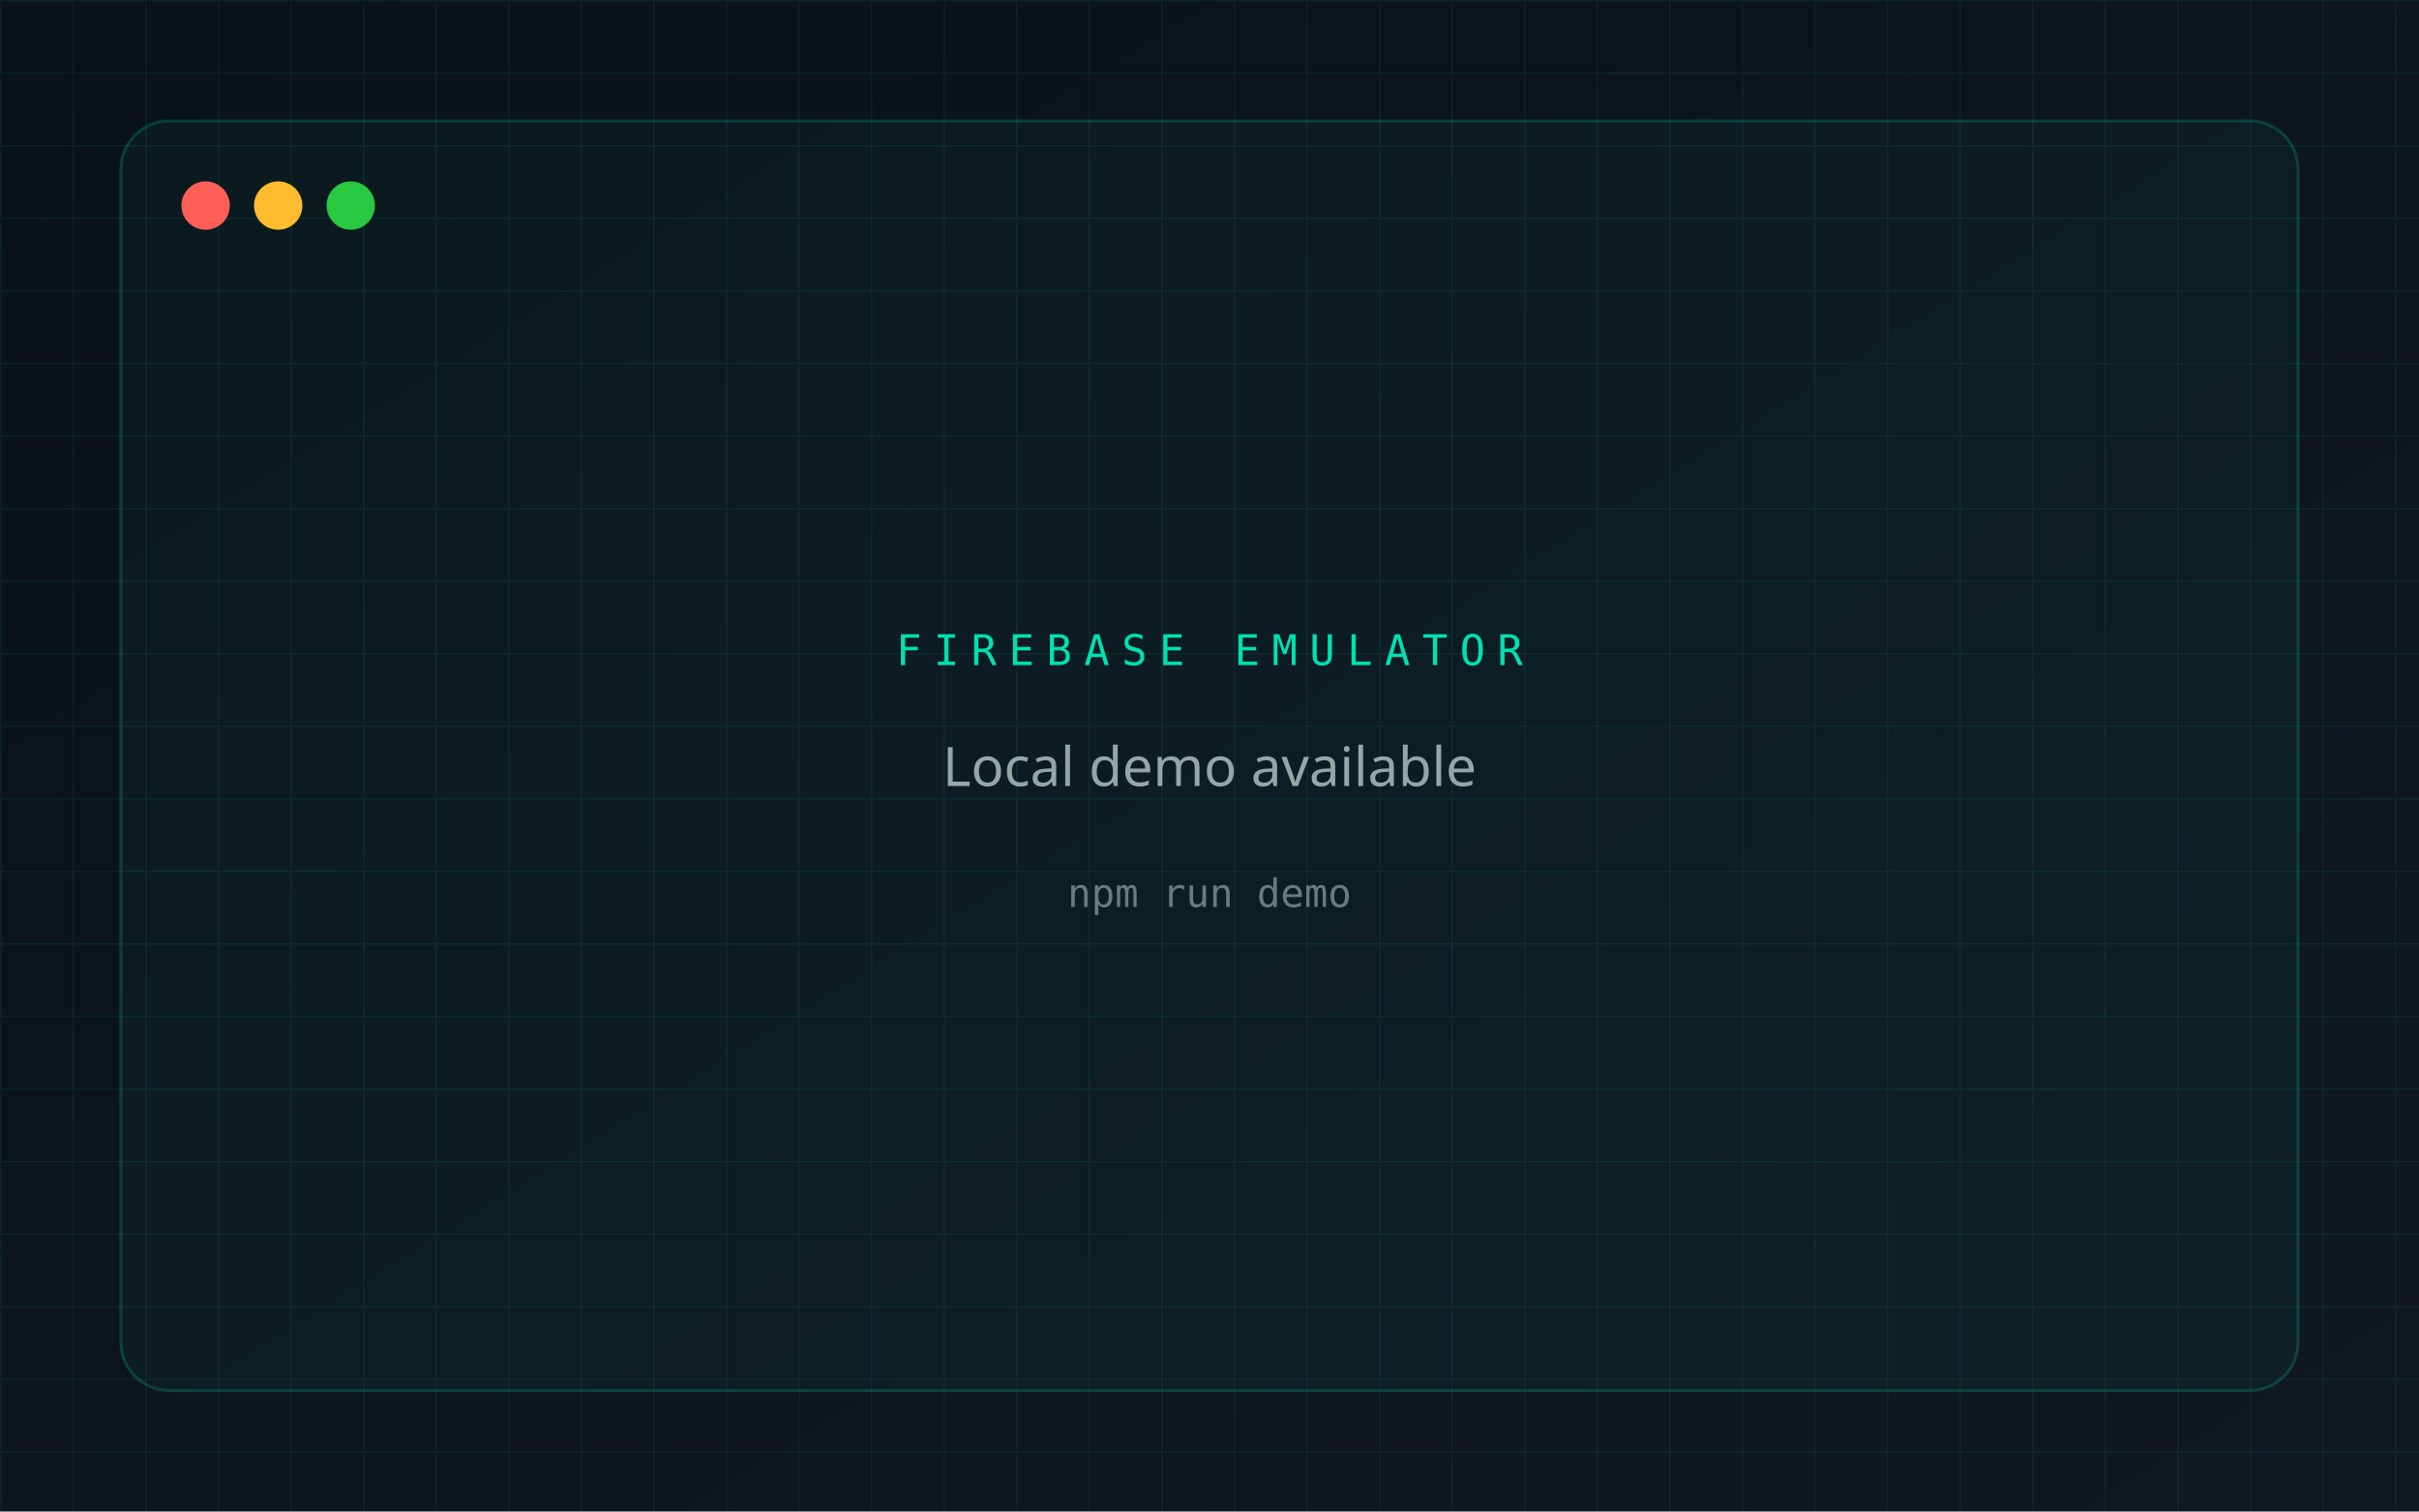
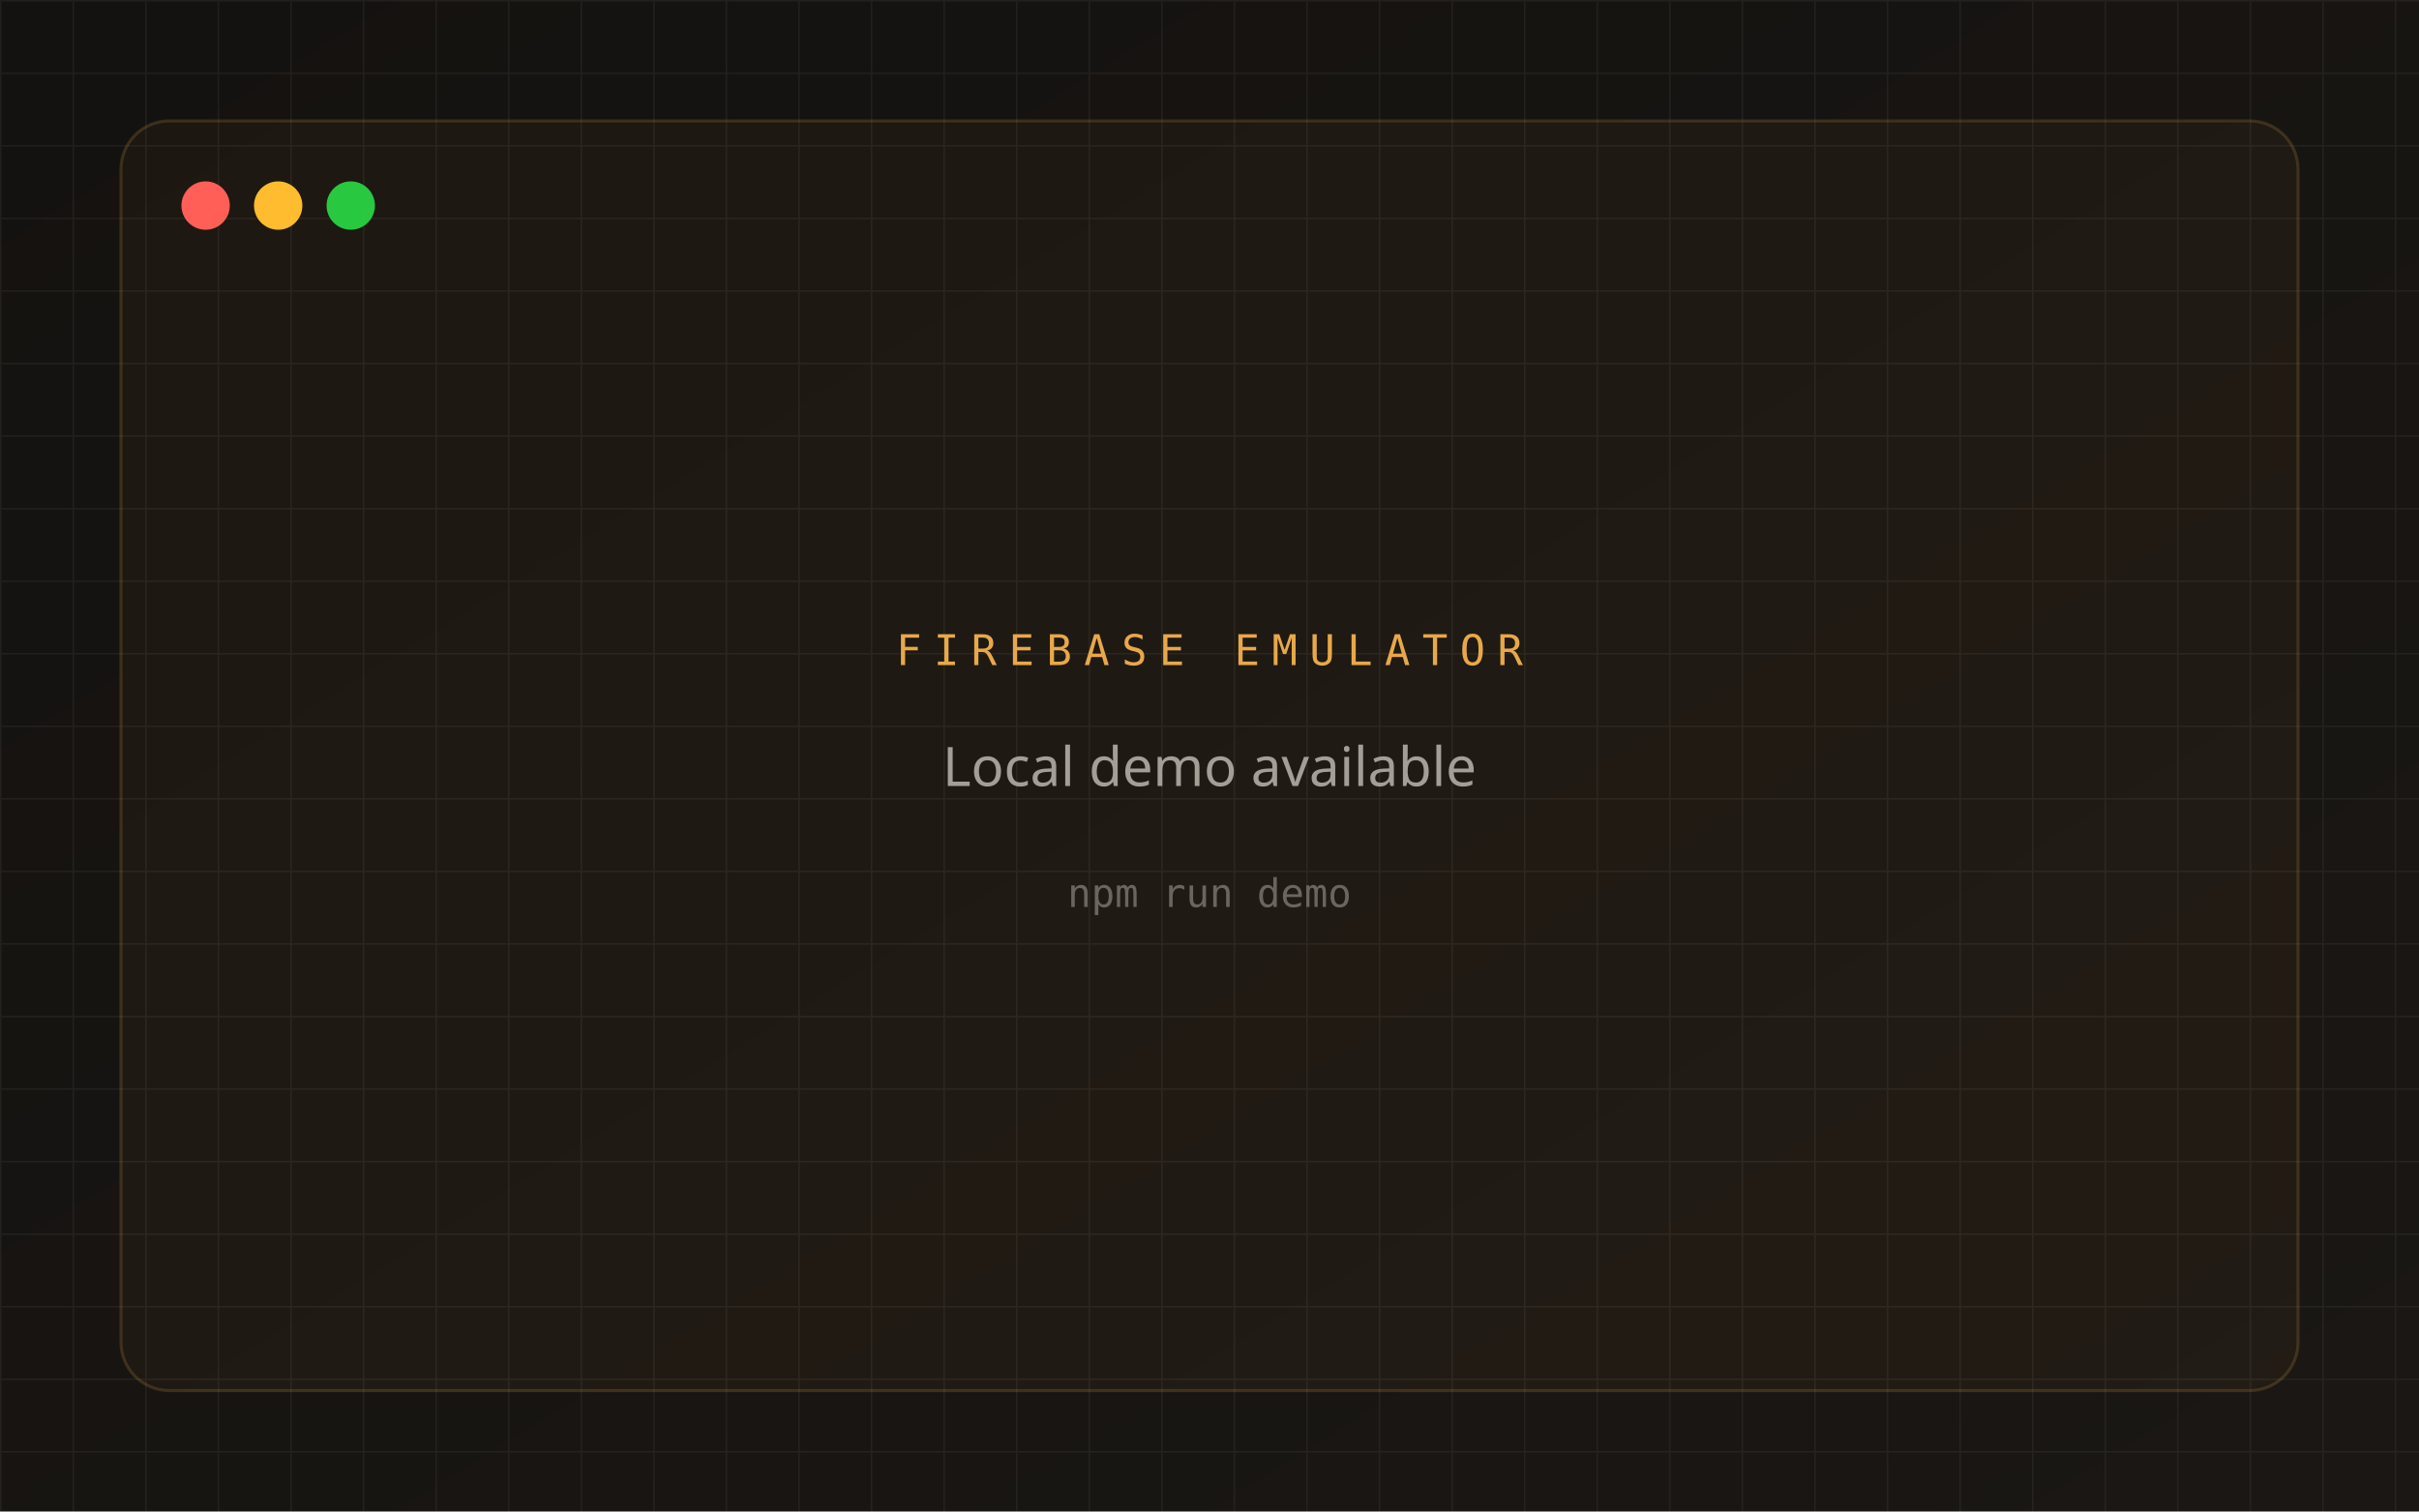
<svg xmlns="http://www.w3.org/2000/svg" width="800" height="500" viewBox="0 0 800 500" role="img" aria-label="Firebase emulator demo placeholder">
  <defs>
    <pattern id="grid" width="24" height="24" patternUnits="userSpaceOnUse">
-       <path d="M24 0H0V24" fill="none" stroke="rgba(0,225,177,0.08)" stroke-width="1" />
+       <path d="M24 0H0V24" fill="none" stroke="rgba(245,240,232,0.06)" stroke-width="1" />
    </pattern>
    <linearGradient id="bg" x1="0%" y1="0%" x2="100%" y2="100%">
-       <stop offset="0%" stop-color="#0a1118" />
-       <stop offset="100%" stop-color="#101821" />
+       <stop offset="0%" stop-color="#141210" />
+       <stop offset="100%" stop-color="#1a1714" />
    </linearGradient>
  </defs>
  <rect width="800" height="500" fill="url(#bg)" />
  <rect width="800" height="500" fill="url(#grid)" />
-   <rect x="40" y="40" width="720" height="420" rx="16" fill="rgba(0,225,177,0.04)" stroke="rgba(0,225,177,0.2)" stroke-width="1" />
+   <rect x="40" y="40" width="720" height="420" rx="16" fill="rgba(232,168,73,0.04)" stroke="rgba(232,168,73,0.18)" stroke-width="1" />
  <circle cx="68" cy="68" r="8" fill="#ff5f57" />
  <circle cx="92" cy="68" r="8" fill="#febc2e" />
  <circle cx="116" cy="68" r="8" fill="#28c840" />
-   <text x="400" y="220" text-anchor="middle" fill="#00e1b1" font-family="monospace" font-size="14" letter-spacing="4">FIREBASE EMULATOR</text>
-   <text x="400" y="260" text-anchor="middle" fill="#93a7a5" font-family="sans-serif" font-size="18">Local demo available</text>
-   <text x="400" y="300" text-anchor="middle" fill="#687d7b" font-family="monospace" font-size="13">npm run demo</text>
+   <text x="400" y="220" text-anchor="middle" fill="#e8a849" font-family="monospace" font-size="14" letter-spacing="4">FIREBASE EMULATOR</text>
+   <text x="400" y="260" text-anchor="middle" fill="#a39e96" font-family="sans-serif" font-size="18">Local demo available</text>
+   <text x="400" y="300" text-anchor="middle" fill="#6b6560" font-family="monospace" font-size="13">npm run demo</text>
</svg>
